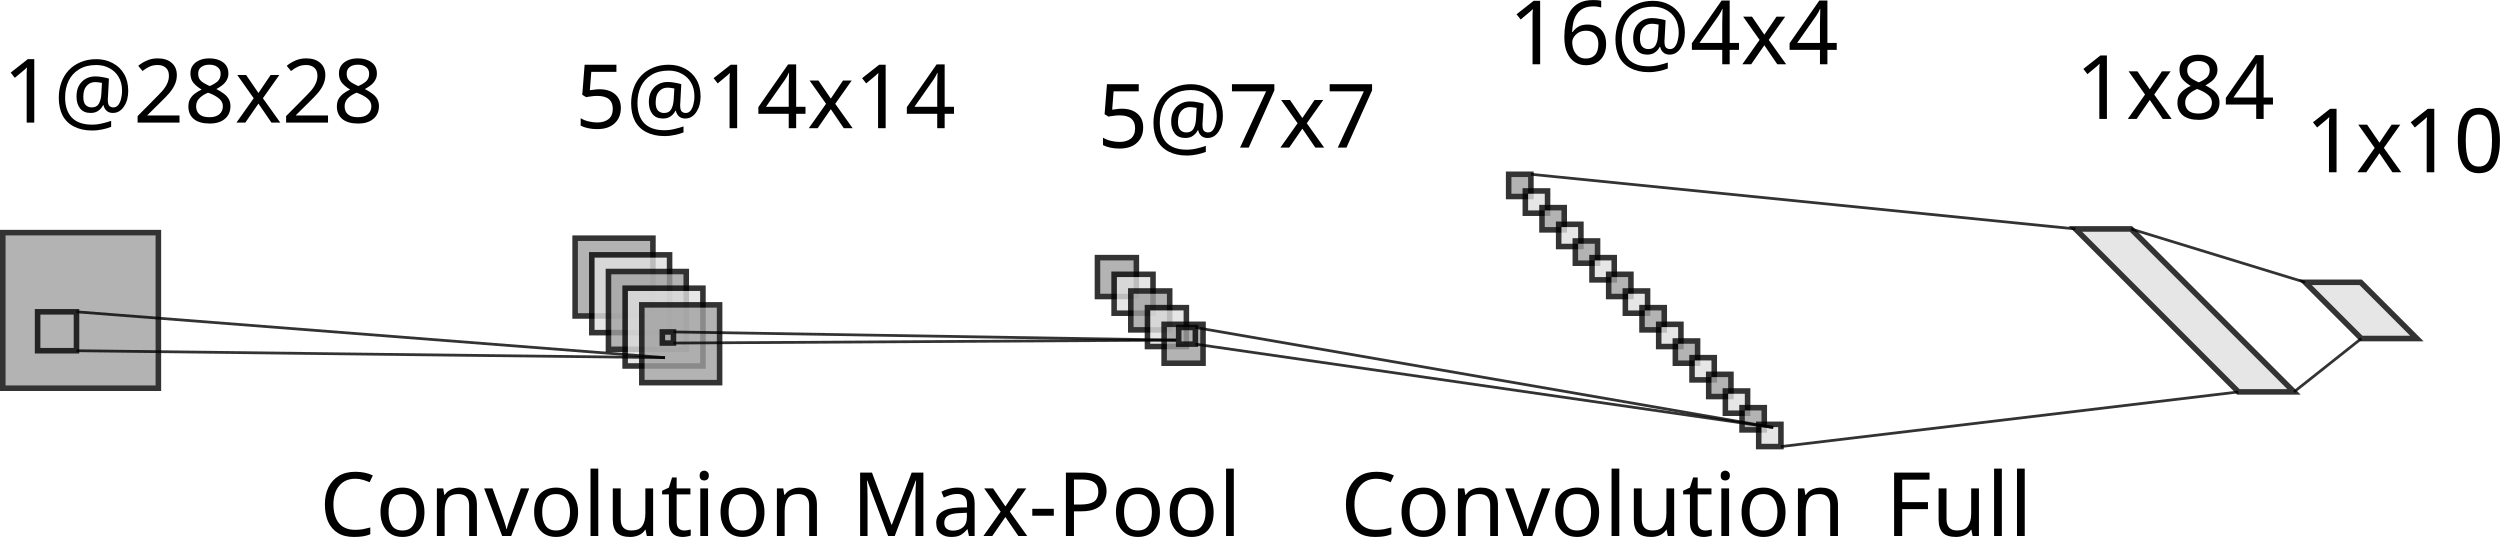
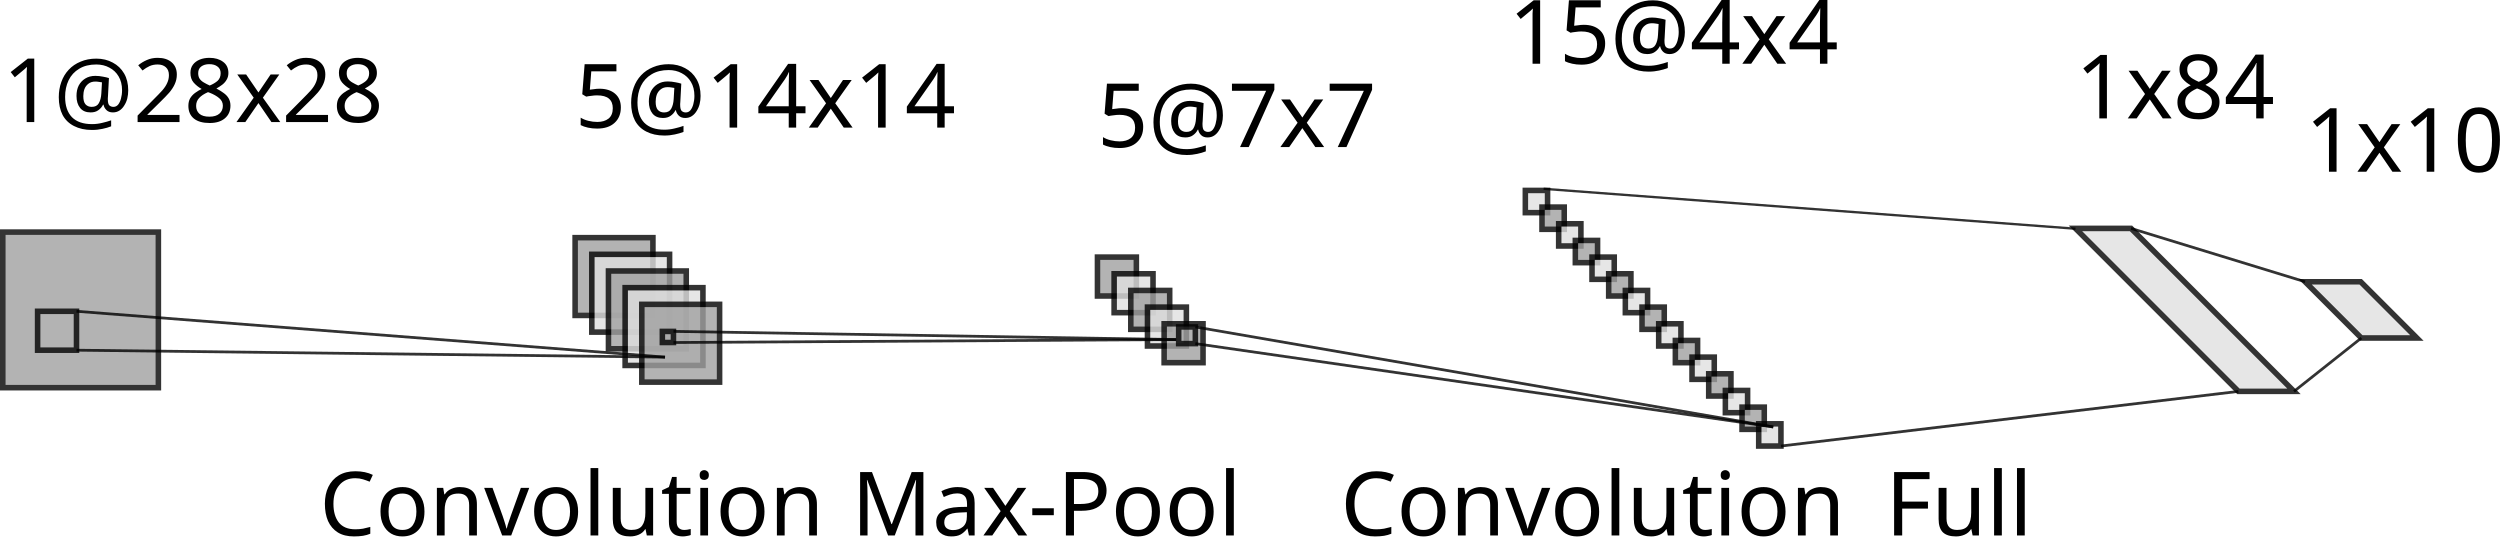
- <svg xmlns="http://www.w3.org/2000/svg" width="413.125" height="88.725" version="1.1" id="svg19">
+ <svg xmlns="http://www.w3.org/2000/svg" width="413.125" height="88.637" version="1.1" id="svg19">
  <defs id="defs19" />
-   <g transform="matrix(1.672957,0,0,1.672957,-1289.84,-638.1092)" id="g19">
+   <g transform="matrix(1.672957,0,0,1.672957,-1289.84,-638.1972)" id="g19">
    <rect class="rect" id="0_0" width="15.369" height="15.369" style="opacity:0.8;fill:#a0a0a0;stroke:#000000;stroke-width:0.549px" x="771.269" y="404.404" />
    <rect class="rect" id="1_0" width="7.684" height="7.684" style="opacity:0.8;fill:#a0a0a0;stroke:#000000;stroke-width:0.549px" x="827.803" y="404.953" />
    <rect class="rect" id="1_1" width="7.684" height="7.684" style="opacity:0.8;fill:#e0e0e0;stroke:#000000;stroke-width:0.549px" x="829.45" y="406.6" />
    <rect class="rect" id="1_2" width="7.684" height="7.684" style="opacity:0.8;fill:#a0a0a0;stroke:#000000;stroke-width:0.549px" x="831.096" y="408.246" />
    <rect class="rect" id="1_3" width="7.684" height="7.684" style="opacity:0.8;fill:#e0e0e0;stroke:#000000;stroke-width:0.549px" x="832.743" y="409.893" />
    <rect class="rect" id="1_4" width="7.684" height="7.684" style="opacity:0.8;fill:#a0a0a0;stroke:#000000;stroke-width:0.549px" x="834.39" y="411.54" />
    <rect class="rect" id="2_0" width="3.842" height="3.842" style="opacity:0.8;fill:#a0a0a0;stroke:#000000;stroke-width:0.549px" x="879.398" y="406.874" />
    <rect class="rect" id="2_1" width="3.842" height="3.842" style="opacity:0.8;fill:#e0e0e0;stroke:#000000;stroke-width:0.549px" x="881.044" y="408.521" />
    <rect class="rect" id="2_2" width="3.842" height="3.842" style="opacity:0.8;fill:#a0a0a0;stroke:#000000;stroke-width:0.549px" x="882.691" y="410.168" />
    <rect class="rect" id="2_3" width="3.842" height="3.842" style="opacity:0.8;fill:#e0e0e0;stroke:#000000;stroke-width:0.549px" x="884.338" y="411.814" />
    <rect class="rect" id="2_4" width="3.842" height="3.842" style="opacity:0.8;fill:#a0a0a0;stroke:#000000;stroke-width:0.549px" x="885.984" y="413.461" />
-     <rect class="rect" id="3_0" width="2.196" height="2.196" style="opacity:0.8;fill:#a0a0a0;stroke:#000000;stroke-width:0.549px" x="920.015" y="398.641" />
    <rect class="rect" id="3_1" width="2.196" height="2.196" style="opacity:0.8;fill:#e0e0e0;stroke:#000000;stroke-width:0.549px" x="921.662" y="400.288" />
    <rect class="rect" id="3_2" width="2.196" height="2.196" style="opacity:0.8;fill:#a0a0a0;stroke:#000000;stroke-width:0.549px" x="923.308" y="401.934" />
    <rect class="rect" id="3_3" width="2.196" height="2.196" style="opacity:0.8;fill:#e0e0e0;stroke:#000000;stroke-width:0.549px" x="924.955" y="403.581" />
    <rect class="rect" id="3_4" width="2.196" height="2.196" style="opacity:0.8;fill:#a0a0a0;stroke:#000000;stroke-width:0.549px" x="926.601" y="405.228" />
    <rect class="rect" id="3_5" width="2.196" height="2.196" style="opacity:0.8;fill:#e0e0e0;stroke:#000000;stroke-width:0.549px" x="928.248" y="406.874" />
    <rect class="rect" id="3_6" width="2.196" height="2.196" style="opacity:0.8;fill:#a0a0a0;stroke:#000000;stroke-width:0.549px" x="929.895" y="408.521" />
    <rect class="rect" id="3_7" width="2.196" height="2.196" style="opacity:0.8;fill:#e0e0e0;stroke:#000000;stroke-width:0.549px" x="931.541" y="410.168" />
    <rect class="rect" id="3_8" width="2.196" height="2.196" style="opacity:0.8;fill:#a0a0a0;stroke:#000000;stroke-width:0.549px" x="933.188" y="411.814" />
    <rect class="rect" id="3_9" width="2.196" height="2.196" style="opacity:0.8;fill:#e0e0e0;stroke:#000000;stroke-width:0.549px" x="934.835" y="413.461" />
    <rect class="rect" id="3_10" width="2.196" height="2.196" style="opacity:0.8;fill:#a0a0a0;stroke:#000000;stroke-width:0.549px" x="936.481" y="415.107" />
    <rect class="rect" id="3_11" width="2.196" height="2.196" style="opacity:0.8;fill:#e0e0e0;stroke:#000000;stroke-width:0.549px" x="938.128" y="416.754" />
    <rect class="rect" id="3_12" width="2.196" height="2.196" style="opacity:0.8;fill:#a0a0a0;stroke:#000000;stroke-width:0.549px" x="939.775" y="418.401" />
    <rect class="rect" id="3_13" width="2.196" height="2.196" style="opacity:0.8;fill:#e0e0e0;stroke:#000000;stroke-width:0.549px" x="941.421" y="420.047" />
    <rect class="rect" id="3_14" width="2.196" height="2.196" style="opacity:0.8;fill:#a0a0a0;stroke:#000000;stroke-width:0.549px" x="943.068" y="421.694" />
    <rect class="rect" id="3_15" width="2.196" height="2.196" style="opacity:0.8;fill:#e0e0e0;stroke:#000000;stroke-width:0.549px" x="944.714" y="423.341" />
    <rect class="conv" id="conv_0" width="3.842" height="3.842" style="fill-opacity:0;stroke:#000000;stroke-width:0.549px;stroke-opacity:0.8" x="774.708" y="412.227" />
    <rect class="conv" id="conv_1" width="1.098" height="1.098" style="fill-opacity:0;stroke:#000000;stroke-width:0.549px;stroke-opacity:0.8" x="836.418" y="414.214" />
    <rect class="conv" id="conv_2" width="1.647" height="1.647" style="fill-opacity:0;stroke:#000000;stroke-width:0.549px;stroke-opacity:0.8" x="887.42" y="413.773" />
    <line class="link" id="line1" style="stroke:#000000;stroke-width:0.274px;stroke-opacity:0.8" x1="778.55" y1="416.069" x2="836.683" y2="416.755" />
    <line class="link" id="line2" style="stroke:#000000;stroke-width:0.274px;stroke-opacity:0.8" x1="778.55" y1="412.227" x2="836.683" y2="416.755" />
    <line class="link" id="line3" style="stroke:#000000;stroke-width:0.274px;stroke-opacity:0.8" x1="837.516" y1="415.312" x2="887.167" y2="415.021" />
    <line class="link" id="line4" style="stroke:#000000;stroke-width:0.274px;stroke-opacity:0.8" x1="837.516" y1="414.214" x2="887.167" y2="415.021" />
    <line class="link" id="line5" style="stroke:#000000;stroke-width:0.274px;stroke-opacity:0.8" x1="889.066" y1="415.419" x2="946.15" y2="423.653" />
    <line class="link" id="line6" style="stroke:#000000;stroke-width:0.274px;stroke-opacity:0.8" x1="889.066" y1="413.773" x2="946.15" y2="423.653" />
-     <polygon class="poly" id="fc_0" style="opacity:0.8;fill:#e0e0e0;stroke:#000000;stroke-width:1px" points="1053,400.836 1082.329,430.164 1072.329,430.164 1043,400.836 " transform="matrix(0.5488795,0,0,0.5488795,403.5193,184.0292)" />
-     <polygon class="poly" id="fc_1" style="opacity:0.8;fill:#e0e0e0;stroke:#000000;stroke-width:1px" points="1094.329,410.44 1104.448,420.56 1094.448,420.56 1084.329,410.44 " transform="matrix(0.5488795,0,0,0.5488795,403.5193,184.0292)" />
+     <polygon class="poly" id="fc_0" style="opacity:0.8;fill:#e0e0e0;stroke:#000000;stroke-width:1px" points="1072.329,430.164 1043,400.836 1053,400.836 1082.329,430.164 " transform="matrix(0.5488795,0,0,0.5488795,403.5193,184.0292)" />
+     <polygon class="poly" id="fc_1" style="opacity:0.8;fill:#e0e0e0;stroke:#000000;stroke-width:1px" points="1094.448,420.56 1084.329,410.44 1094.329,410.44 1104.448,420.56 " transform="matrix(0.5488795,0,0,0.5488795,403.5193,184.0292)" />
    <line class="line" id="line7" style="opacity:1;stroke:#000000;stroke-width:0.274px;stroke-opacity:0.8" x1="946.91" y1="425.536" x2="992.098" y2="420.138" />
-     <line class="line" id="line8" style="opacity:1;stroke:#000000;stroke-width:0.274px;stroke-opacity:0.8" x1="922.21" y1="398.641" x2="976.001" y2="404.04" />
+     <line class="line" id="line8" style="opacity:1;stroke:#000000;stroke-width:0.232px;stroke-opacity:0.8" x1="923.471" y1="400.13" x2="976.007" y2="404.072" />
    <line class="line" id="line9" style="opacity:1;stroke:#000000;stroke-width:0.274px;stroke-opacity:0.8" x1="997.587" y1="420.138" x2="1004.239" y2="414.866" />
    <line class="line" id="line10" style="opacity:1;stroke:#000000;stroke-width:0.274px;stroke-opacity:0.8" x1="981.489" y1="404.04" x2="998.685" y2="409.311" />
    <text class="text" dy="3.074" style="font-style:normal;font-variant:normal;font-weight:normal;font-stretch:normal;font-size:8.767px;font-family:sans-serif;-inkscape-font-specification:'sans-serif, Normal';font-variant-ligatures:normal;font-variant-caps:normal;font-variant-numeric:normal;font-variant-east-asian:normal;opacity:1;stroke-width:0.549" font-family="sans-serif" x="802.555" y="431.299" id="text10">Convolution</text>
    <text class="text" dy="3.074" style="font-style:normal;font-variant:normal;font-weight:normal;font-stretch:normal;font-size:8.767px;font-family:sans-serif;-inkscape-font-specification:'sans-serif, Normal';font-variant-ligatures:normal;font-variant-caps:normal;font-variant-numeric:normal;font-variant-east-asian:normal;opacity:1;stroke-width:0.549" font-family="sans-serif" x="855.11" y="431.299" id="text11">Max-Pool</text>
    <text class="text" dy="3.074" style="font-style:normal;font-variant:normal;font-weight:normal;font-stretch:normal;font-size:8.767px;font-family:sans-serif;-inkscape-font-specification:'sans-serif, Normal';font-variant-ligatures:normal;font-variant-caps:normal;font-variant-numeric:normal;font-variant-east-asian:normal;opacity:1;stroke-width:0.549" font-family="sans-serif" x="903.411" y="431.299" id="text12">Convolution</text>
    <text class="text" dy="3.074" style="font-style:normal;font-variant:normal;font-weight:normal;font-stretch:normal;font-size:8.767px;font-family:sans-serif;-inkscape-font-specification:'sans-serif, Normal';font-variant-ligatures:normal;font-variant-caps:normal;font-variant-numeric:normal;font-variant-east-asian:normal;opacity:1;stroke-width:0.549" font-family="sans-serif" x="957.247" y="431.299" id="text13">Full</text>
    <text class="info" dy="-2.635" style="font-style:normal;font-variant:normal;font-weight:normal;font-stretch:normal;font-size:8.767px;font-family:sans-serif;-inkscape-font-specification:'sans-serif, Normal';font-variant-ligatures:normal;font-variant-caps:normal;font-variant-numeric:normal;font-variant-east-asian:normal;stroke-width:0.549" font-family="sans-serif" x="771.269" y="396.171" id="text14">1@28x28</text>
    <text class="info" dy="-2.635" style="font-style:normal;font-variant:normal;font-weight:normal;font-stretch:normal;font-size:8.767px;font-family:sans-serif;-inkscape-font-specification:'sans-serif, Normal';font-variant-ligatures:normal;font-variant-caps:normal;font-variant-numeric:normal;font-variant-east-asian:normal;stroke-width:0.549" font-family="sans-serif" x="827.803" y="396.72" id="text15">5@14x14</text>
    <text class="info" dy="-2.635" style="font-style:normal;font-variant:normal;font-weight:normal;font-stretch:normal;font-size:8.767px;font-family:sans-serif;-inkscape-font-specification:'sans-serif, Normal';font-variant-ligatures:normal;font-variant-caps:normal;font-variant-numeric:normal;font-variant-east-asian:normal;stroke-width:0.549" font-family="sans-serif" x="879.398" y="398.641" id="text16">5@7x7</text>
-     <text class="info" dy="-2.635" style="font-style:normal;font-variant:normal;font-weight:normal;font-stretch:normal;font-size:8.767px;font-family:sans-serif;-inkscape-font-specification:'sans-serif, Normal';font-variant-ligatures:normal;font-variant-caps:normal;font-variant-numeric:normal;font-variant-east-asian:normal;stroke-width:0.549" font-family="sans-serif" x="920.015" y="390.408" id="text17">16@4x4</text>
+     <text class="info" dy="-2.635" style="font-style:normal;font-variant:normal;font-weight:normal;font-stretch:normal;font-size:8.767px;font-family:sans-serif;-inkscape-font-specification:'sans-serif, Normal';font-variant-ligatures:normal;font-variant-caps:normal;font-variant-numeric:normal;font-variant-east-asian:normal;stroke-width:0.549" font-family="sans-serif" x="920.015" y="390.408" id="text17">15@4x4</text>
    <text class="info" dy="-2.635" style="font-style:normal;font-variant:normal;font-weight:normal;font-stretch:normal;font-size:8.767px;font-family:sans-serif;-inkscape-font-specification:'sans-serif, Normal';font-variant-ligatures:normal;font-variant-caps:normal;font-variant-numeric:normal;font-variant-east-asian:normal;stroke-width:0.549" font-family="sans-serif" x="976.001" y="395.807" id="text18">1x84</text>
    <text class="info" dy="-2.635" style="font-style:normal;font-variant:normal;font-weight:normal;font-stretch:normal;font-size:8.767px;font-family:sans-serif;-inkscape-font-specification:'sans-serif, Normal';font-variant-ligatures:normal;font-variant-caps:normal;font-variant-numeric:normal;font-variant-east-asian:normal;stroke-width:0.549" font-family="sans-serif" x="998.685" y="401.078" id="text19">1x10</text>
  </g>
</svg>
